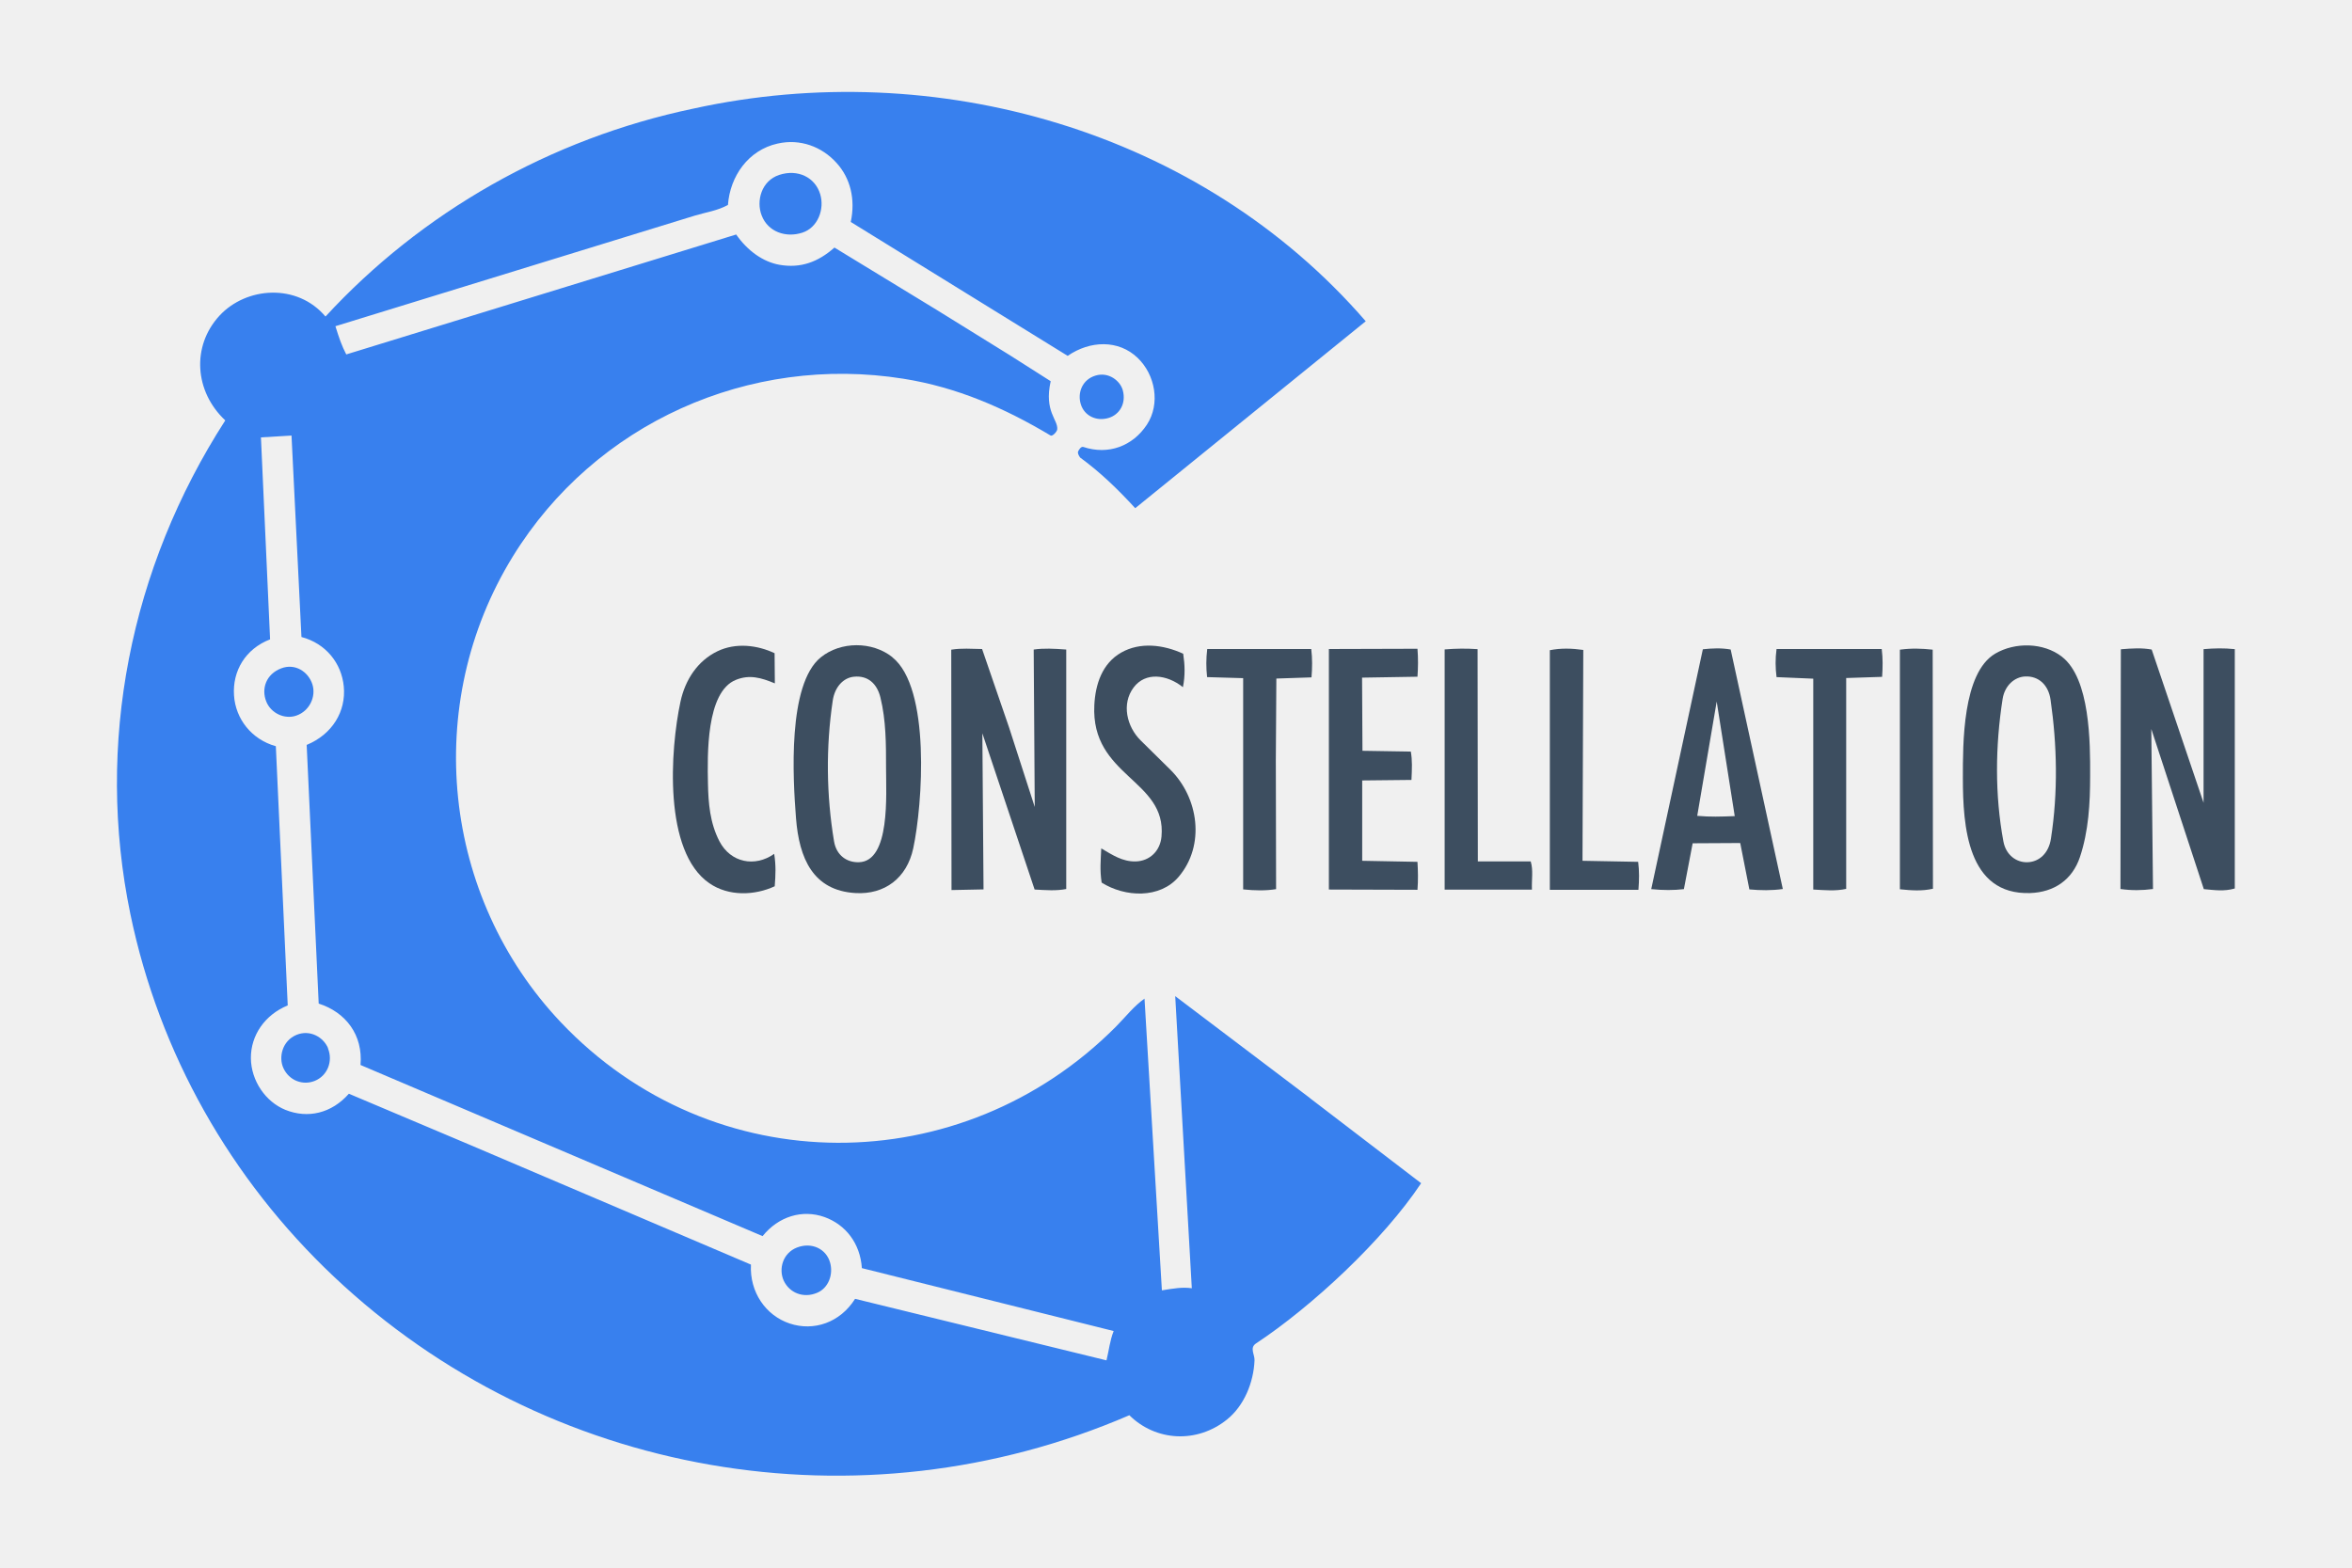
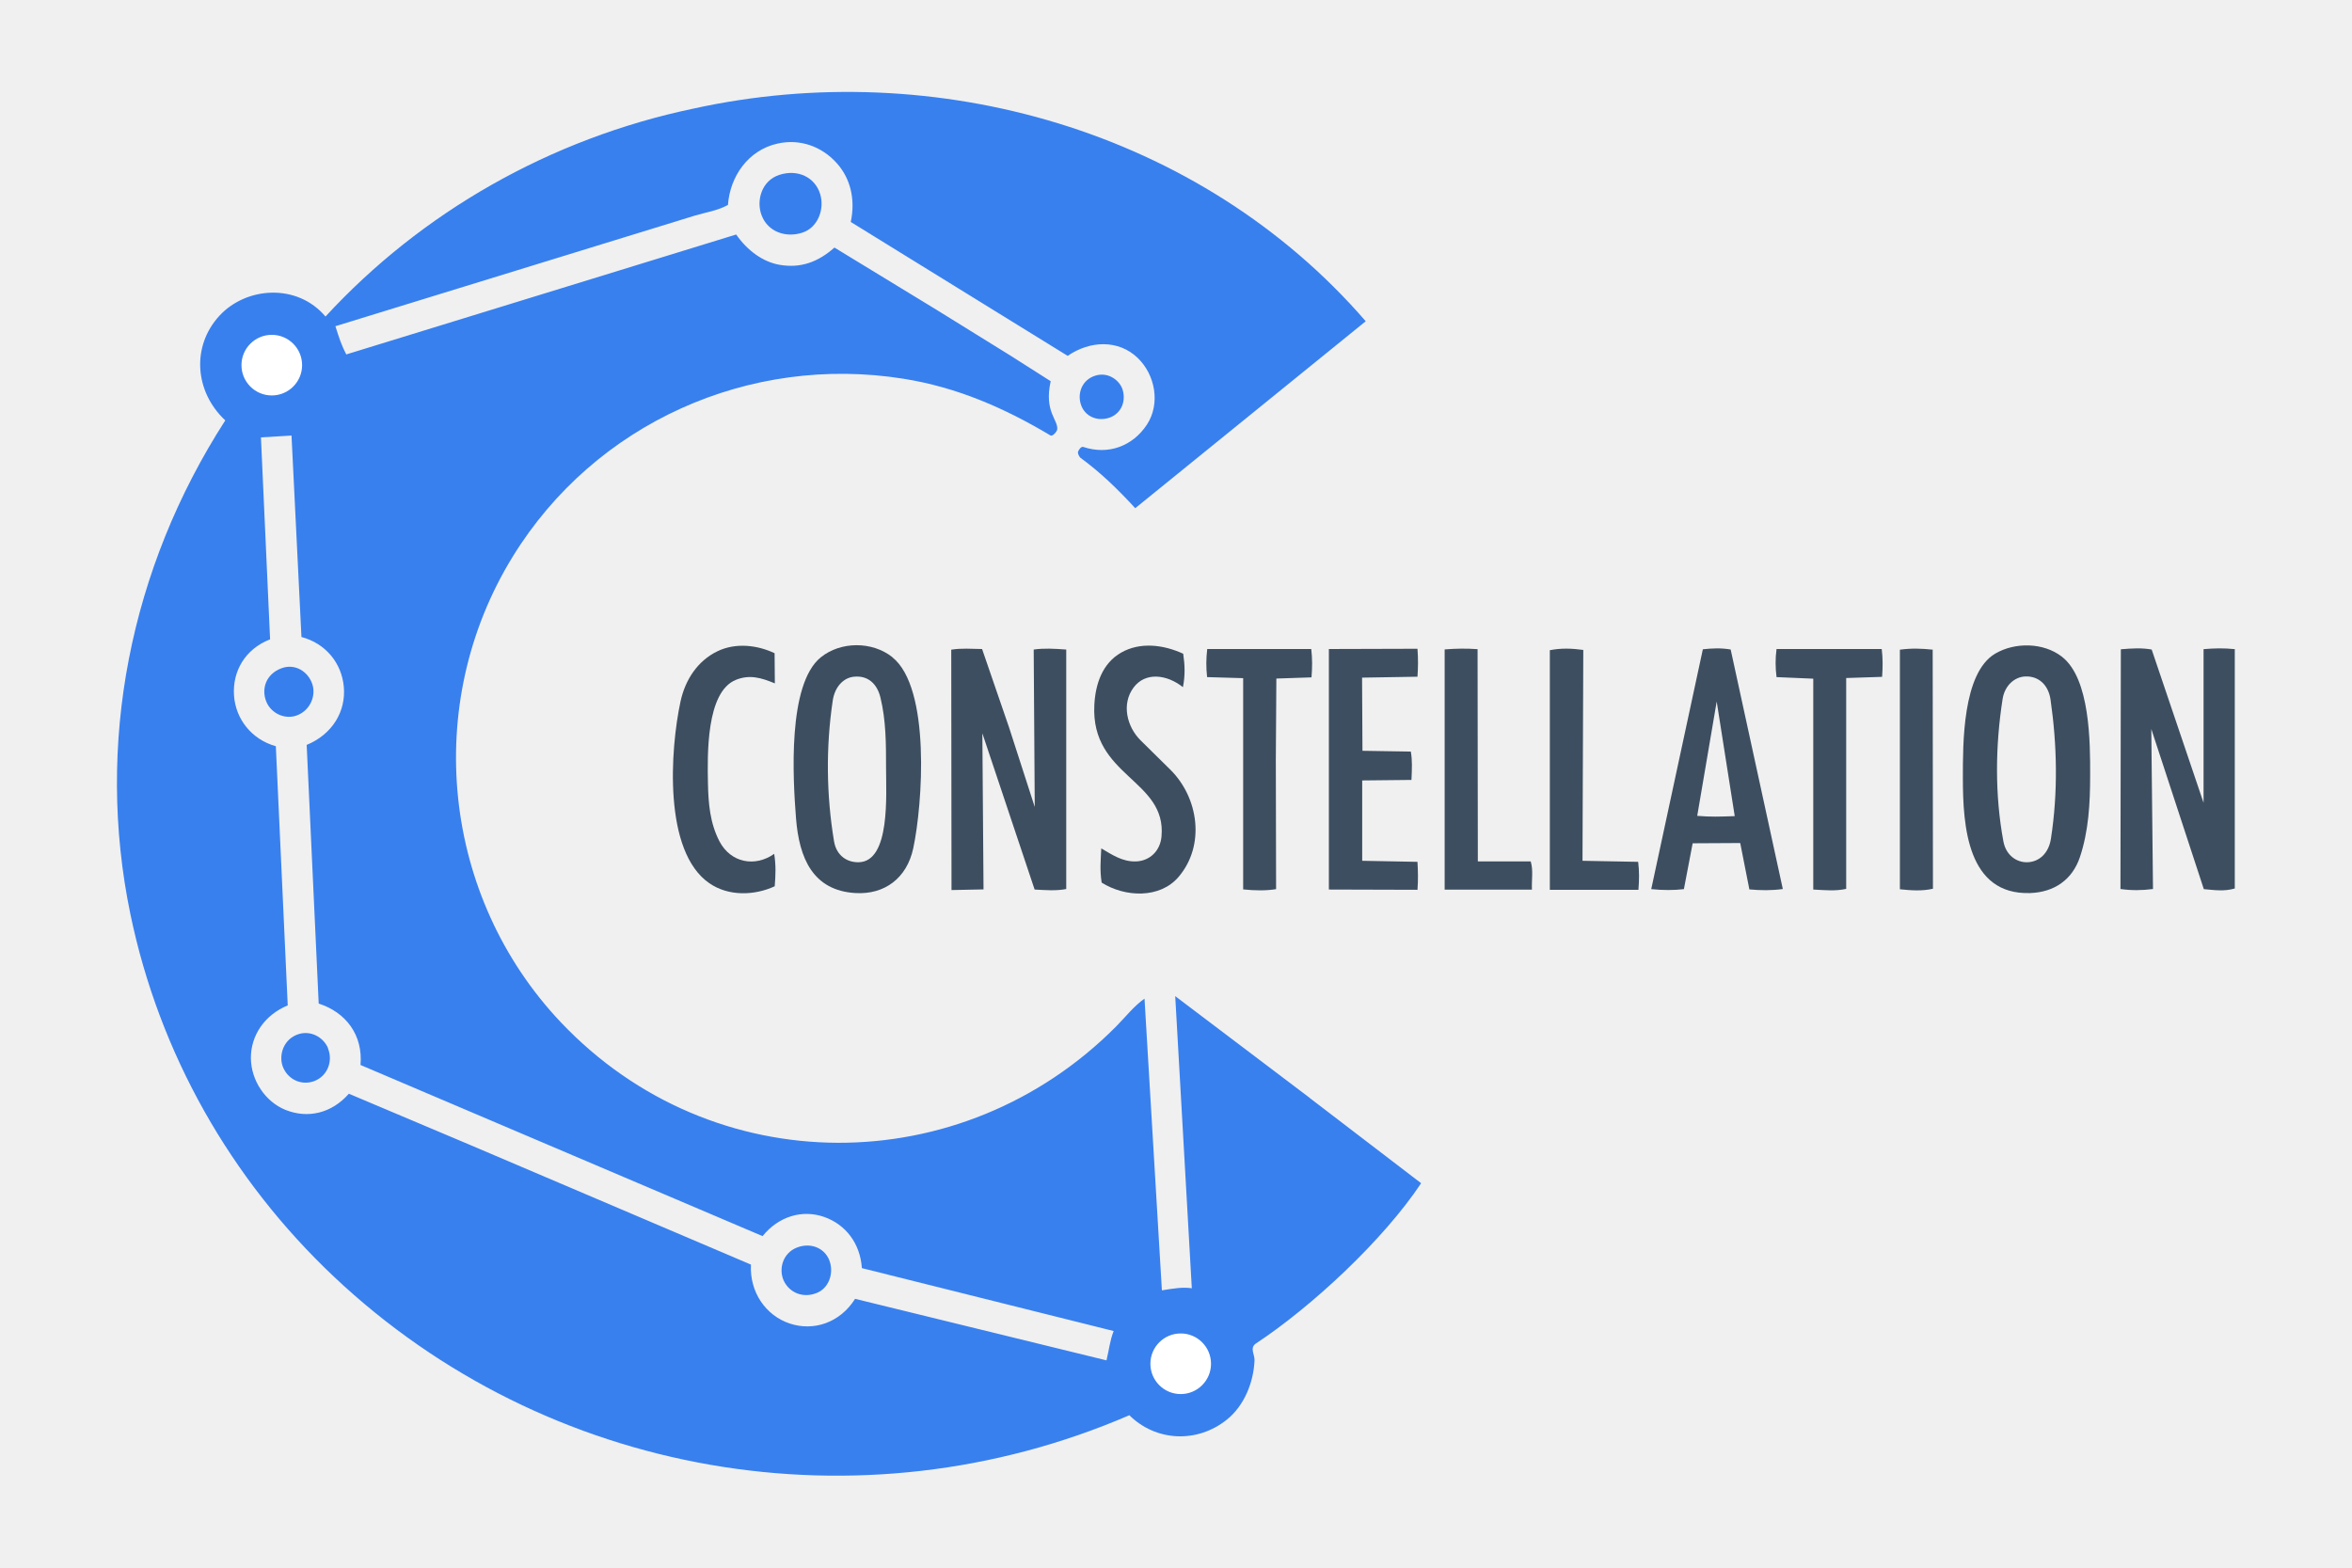
<svg xmlns="http://www.w3.org/2000/svg" id="Layer_1" version="1.1" viewBox="0 0 180 120">
  <defs>
    <style>
      .st0 {
        fill: #377fed;
      }

      .st1 {
        fill: #3880ee;
      }

      .st2 {
+         fill: #fff;
+         stroke: #3880ee;
+         stroke-miterlimit: 10;
+         stroke-width: 3px;
+       }
+ 
+       .st3 {
        fill: #3d4e60;
      }
    </style>
  </defs>
-   <path class="st2" d="M171.03,49.71v18.3c-.84.24-1.55.12-2.37.05l-4.02-12.26.13,12.25c-.85.11-1.62.12-2.49,0l.03-18.35c.85-.07,1.59-.12,2.36.02l3.97,11.73v-11.76c.83-.07,1.53-.09,2.4,0h0Z" />
-   <path class="st2" d="M157.8,50.27c2.16,1.67,2.17,6.58,2.16,9.1,0,2.14-.12,4.25-.78,6.23-.58,1.74-1.97,2.7-3.82,2.76-4.8.15-5.14-5.13-5.14-8.8,0-2.6-.04-8.05,2.48-9.53,1.52-.89,3.69-.85,5.09.23h.01ZM156.96,64.19c.55-3.56.47-7.16-.03-10.63-.16-1.13-.91-1.82-1.93-1.78-.82.03-1.58.69-1.74,1.73-.56,3.59-.6,7.33.06,10.89.19,1.04.99,1.64,1.87,1.6.87-.04,1.6-.68,1.77-1.81Z" />
-   <path class="st2" d="M147.91,49.71l.02,18.32c-.86.19-1.63.13-2.53.04v-18.34c.91-.12,1.66-.09,2.52,0h-.01Z" />
-   <path class="st2" d="M144.01,49.68c.09.75.08,1.39.03,2.13l-2.75.09v16.14c-.83.18-1.59.1-2.52.05v-16.14l-2.81-.12c-.09-.73-.1-1.39,0-2.15h8.04Z" />
-   <path class="st2" d="M132.45,49.72l3.99,18.33c-.85.12-1.7.11-2.56.03l-.7-3.55-3.64.02-.67,3.51c-.8.09-1.56.09-2.5,0l3.95-18.36c.76-.08,1.38-.11,2.15.02h-.02ZM132.76,62.47l-1.38-8.77-1.49,8.75c1,.09,1.79.06,2.87.02h0Z" />
-   <path class="st2" d="M125.37,65.97c.09.73.08,1.38.02,2.14h-6.78v-18.34c.87-.17,1.67-.14,2.56-.02l-.06,16.14,4.27.08h0Z" />
-   <path class="st2" d="M117.15,65.95c.2.67.06,1.35.09,2.15h-6.68v-18.39c.9-.07,1.64-.08,2.52-.02l.02,16.25h4.05Z" />
-   <path class="st1" d="M100.24,84.05l8.52,6.52c-2.89,4.35-8.36,9.44-12.63,12.26-.52.34-.1.84-.12,1.3-.07,1.7-.8,3.48-2.11,4.53-2.28,1.84-5.44,1.68-7.47-.33-20.62,8.9-44.61,4.75-60.88-10.61-7.9-7.46-13.36-17.09-15.57-27.74-2.7-13.03-.03-26.48,7.26-37.8-2.35-2.2-2.6-5.68-.44-8.02,2.06-2.22,5.95-2.49,8.11.07,7.33-7.96,17.18-13.62,28.17-15.92,18.48-4.06,38.78,1.65,51.44,16.28l-17.64,14.31c-1.33-1.45-2.66-2.74-4.22-3.88-.12-.17-.2-.35-.15-.46.04-.1.21-.4.39-.35,1.94.65,3.8-.08,4.87-1.7,1.05-1.6.65-3.82-.71-5.12-1.46-1.4-3.64-1.33-5.35-.15l-16.6-10.25c.37-1.74-.03-3.35-1.08-4.51-1.13-1.26-2.8-1.88-4.52-1.49-2.23.49-3.64,2.49-3.8,4.7-.84.45-1.62.54-2.52.81l-27.52,8.47c.28.9.48,1.49.83,2.16l29.84-9.18c.87,1.25,2.06,2.1,3.32,2.32,1.61.28,2.95-.21,4.2-1.32l7.84,4.78,5.63,3.49,3.08,1.96c-.52,2.34.58,2.94.5,3.69-.02.17-.36.56-.52.46-3.51-2.1-7.16-3.69-11.25-4.34-11.79-1.88-23.6,3.39-29.89,13.6-6.99,11.34-5.41,26.07,3.67,35.66,11.63,12.28,30.68,12.21,42.49.33.76-.77,1.35-1.55,2.18-2.14l1.33,22.33c.95-.15,1.54-.26,2.29-.16l-1.27-22.36,10.31,7.8h0ZM85.21,101.88l-19.25-4.81c-.13-1.91-1.25-3.33-2.86-3.91-1.69-.6-3.51-.06-4.74,1.46l-30.77-13.1c.2-2.3-1.13-4.04-3.2-4.7l-.92-19.8c1.96-.81,3.02-2.56,2.84-4.47-.17-1.79-1.38-3.3-3.24-3.79l-.76-15.42-2.34.14.7,15.46c-1.89.73-2.89,2.42-2.76,4.3.12,1.78,1.33,3.36,3.2,3.88l.91,19.84c-1.75.72-2.83,2.28-2.82,4.04.02,1.75,1.14,3.34,2.63,3.95,1.73.7,3.55.27,4.87-1.23l9.23,3.9,21.54,9.18c-.11,2.1,1.13,3.9,2.97,4.51,1.83.61,3.85-.06,5-1.89l19.24,4.71c.2-.82.25-1.47.55-2.25h-.02Z" />
-   <path class="st2" d="M108.48,65.97c.04.7.06,1.4,0,2.14l-6.78-.02v-18.41l6.78-.02c.06.75.05,1.43,0,2.14l-4.24.07.03,5.6,3.7.06c.12.67.09,1.31.05,2.17l-3.77.04v6.15s4.23.08,4.23.08Z" />
-   <path class="st2" d="M100.35,49.68c.09.72.08,1.45.02,2.17l-2.69.09-.04,6.25.02,9.87c-.8.13-1.63.11-2.52.02v-16.17l-2.76-.08c-.08-.75-.08-1.38.01-2.15h7.96Z" />
-   <path class="st2" d="M90.55,50.03c.13.87.16,1.67-.02,2.57-1.23-.98-2.87-1.18-3.77.02-.95,1.26-.52,3.01.53,4.05l2.27,2.24c2.17,2.14,2.7,5.79.64,8.21-1.43,1.68-4.09,1.57-5.89.44-.15-.98-.07-1.69-.03-2.62.88.52,1.63,1.02,2.63,1,1.09-.03,1.88-.81,1.98-1.9.41-4.38-5.42-4.58-5.14-10.07.08-1.59.6-3.19,2.06-4.02,1.45-.82,3.21-.61,4.74.09h0Z" />
+   <path class="st3" d="M171.03,49.71v18.3c-.84.24-1.55.12-2.37.05l-4.02-12.26.13,12.25c-.85.11-1.62.12-2.49,0l.03-18.35c.85-.07,1.59-.12,2.36.02l3.97,11.73v-11.76c.83-.07,1.53-.09,2.4,0h0v.02Z" />
+   <path class="st3" d="M157.8,50.27c2.16,1.67,2.17,6.58,2.16,9.1,0,2.14-.12,4.25-.78,6.23-.58,1.74-1.97,2.7-3.82,2.76-4.8.15-5.14-5.13-5.14-8.8,0-2.6-.04-8.05,2.48-9.53,1.52-.89,3.69-.85,5.09.23h.01ZM156.96,64.19c.55-3.56.47-7.16-.03-10.63-.16-1.13-.91-1.82-1.93-1.78-.82.03-1.58.69-1.74,1.73-.56,3.59-.6,7.33.06,10.89.19,1.04.99,1.64,1.87,1.6.87-.04,1.6-.68,1.77-1.81Z" />
+   <path class="st3" d="M147.91,49.71l.02,18.32c-.86.19-1.63.13-2.53.04v-18.34c.91-.12,1.66-.09,2.52,0h0v-.02Z" />
+   <path class="st3" d="M144.01,49.68c.09.75.08,1.39.03,2.13l-2.75.09v16.14c-.83.18-1.59.1-2.52.05v-16.14l-2.81-.12c-.09-.73-.1-1.39,0-2.15h8.05Z" />
+   <path class="st3" d="M132.45,49.72l3.99,18.33c-.85.12-1.7.11-2.56.03l-.7-3.55-3.64.02-.67,3.51c-.8.09-1.56.09-2.5,0l3.95-18.36c.76-.08,1.38-.11,2.15.02,0,0-.02,0-.02,0ZM132.76,62.47l-1.38-8.77-1.49,8.75c1,.09,1.79.06,2.87.02h0Z" />
+   <path class="st3" d="M125.37,65.97c.09.73.08,1.38.02,2.14h-6.78v-18.34c.87-.17,1.67-.14,2.56-.02l-.06,16.14,4.27.08h0Z" />
+   <path class="st3" d="M117.15,65.95c.2.67.06,1.35.09,2.15h-6.68v-18.39c.9-.07,1.64-.08,2.52-.02l.02,16.25h4.05Z" />
+   <path class="st1" d="M100.24,84.05l8.52,6.52c-2.89,4.35-8.36,9.44-12.63,12.26-.52.34-.1.84-.12,1.3-.07,1.7-.8,3.48-2.11,4.53-2.28,1.84-5.44,1.68-7.47-.33-20.62,8.9-44.61,4.75-60.88-10.61-7.9-7.46-13.36-17.09-15.57-27.74-2.7-13.03-.03-26.48,7.26-37.8-2.35-2.2-2.6-5.68-.44-8.02,2.06-2.22,5.95-2.49,8.11.07,7.33-7.96,17.18-13.62,28.17-15.92,18.48-4.06,38.78,1.65,51.44,16.28l-17.64,14.31c-1.33-1.45-2.66-2.74-4.22-3.88-.12-.17-.2-.35-.15-.46.04-.1.21-.4.39-.35,1.94.65,3.8-.08,4.87-1.7,1.05-1.6.65-3.82-.71-5.12-1.46-1.4-3.64-1.33-5.35-.15l-16.6-10.25c.37-1.74-.03-3.35-1.08-4.51-1.13-1.26-2.8-1.88-4.52-1.49-2.23.49-3.64,2.49-3.8,4.7-.84.45-1.62.54-2.52.81l-27.52,8.47c.28.9.48,1.49.83,2.16l29.84-9.18c.87,1.25,2.06,2.1,3.32,2.32,1.61.28,2.95-.21,4.2-1.32l7.84,4.78,5.63,3.49,3.08,1.96c-.52,2.34.58,2.94.5,3.69-.02.17-.36.56-.52.46-3.51-2.1-7.16-3.69-11.25-4.34-11.79-1.88-23.6,3.39-29.89,13.6-6.99,11.34-5.41,26.07,3.67,35.66,11.63,12.28,30.68,12.21,42.49.33.76-.77,1.35-1.55,2.18-2.14l1.33,22.33c.95-.15,1.54-.26,2.29-.16l-1.27-22.36,10.31,7.8h0ZM85.21,101.88l-19.25-4.81c-.13-1.91-1.25-3.33-2.86-3.91-1.69-.6-3.51-.06-4.74,1.46l-30.77-13.1c.2-2.3-1.13-4.04-3.2-4.7l-.92-19.8c1.96-.81,3.02-2.56,2.84-4.47-.17-1.79-1.38-3.3-3.24-3.79l-.76-15.42-2.34.14.7,15.46c-1.89.73-2.89,2.42-2.76,4.3.12,1.78,1.33,3.36,3.2,3.88l.91,19.84c-1.75.72-2.83,2.28-2.82,4.04.02,1.75,1.14,3.34,2.63,3.95,1.73.7,3.55.27,4.87-1.23l9.23,3.9,21.54,9.18c-.11,2.1,1.13,3.9,2.97,4.51,1.83.61,3.85-.06,5-1.89l19.24,4.71c.2-.82.25-1.47.55-2.25,0,0-.02,0-.02,0Z" />
+   <path class="st3" d="M108.48,65.97c.04.7.06,1.4,0,2.14l-6.78-.02v-18.41l6.78-.02c.06.75.05,1.43,0,2.14l-4.24.07.03,5.6,3.7.06c.12.67.09,1.31.05,2.17l-3.77.04v6.15s4.23.08,4.23.08Z" />
+   <path class="st3" d="M100.35,49.68c.09.72.08,1.45.02,2.17l-2.69.09-.04,6.25.02,9.87c-.8.13-1.63.11-2.52.02v-16.17l-2.76-.08c-.08-.75-.08-1.38.01-2.15,0,0,7.96,0,7.96,0Z" />
+   <path class="st3" d="M90.55,50.03c.13.87.16,1.67-.02,2.57-1.23-.98-2.87-1.18-3.77.02-.95,1.26-.52,3.01.53,4.05l2.27,2.24c2.17,2.14,2.7,5.79.64,8.21-1.43,1.68-4.09,1.57-5.89.44-.15-.98-.07-1.69-.03-2.62.88.52,1.63,1.02,2.63,1,1.09-.03,1.88-.81,1.98-1.9.41-4.38-5.42-4.58-5.14-10.07.08-1.59.6-3.19,2.06-4.02,1.45-.82,3.21-.61,4.74.09h0Z" />
  <path class="st0" d="M85.93,29.88c.27,1.02-.26,1.86-1.08,2.11-.95.29-1.86-.17-2.13-1.03-.28-.87.09-1.9,1.12-2.21,1.01-.31,1.9.41,2.09,1.13Z" />
-   <path class="st2" d="M81.6,49.7v18.35c-.77.15-1.53.09-2.42.04l-4-11.96.09,11.95-2.45.05-.02-18.4c.82-.13,1.51-.06,2.36-.05l2.06,5.99,1.97,6.1-.08-12.05c.78-.11,1.54-.07,2.49,0h0Z" />
-   <path class="st2" d="M68.29,50.31c2.95,2.34,2.32,11.27,1.6,14.63-.49,2.28-2.19,3.55-4.42,3.42-3.26-.19-4.31-2.67-4.55-5.72-.24-3.06-.66-10.24,1.89-12.32,1.53-1.24,3.94-1.24,5.48-.02h0ZM65.74,66c2.41-.08,2.07-5.19,2.07-7.21,0-1.85,0-3.64-.43-5.4-.26-1.06-.96-1.7-2.03-1.59-.82.08-1.47.8-1.62,1.83-.53,3.55-.49,7.24.1,10.77.18,1.07.97,1.63,1.91,1.6Z" />
+   <path class="st3" d="M81.6,49.7v18.35c-.77.15-1.53.09-2.42.04l-4-11.96.09,11.95-2.45.05-.02-18.4c.82-.13,1.51-.06,2.36-.05l2.06,5.99,1.97,6.1-.08-12.05c.78-.11,1.54-.07,2.49,0h0v-.02Z" />
+   <path class="st3" d="M68.29,50.31c2.95,2.34,2.32,11.27,1.6,14.63-.49,2.28-2.19,3.55-4.42,3.42-3.26-.19-4.31-2.67-4.55-5.72-.24-3.06-.66-10.24,1.89-12.32,1.53-1.24,3.94-1.24,5.48-.02h0ZM65.74,66c2.41-.08,2.07-5.19,2.07-7.21,0-1.85,0-3.64-.43-5.4-.26-1.06-.96-1.7-2.03-1.59-.82.08-1.47.8-1.62,1.83-.53,3.55-.49,7.24.1,10.77.18,1.07.97,1.63,1.91,1.6Z" />
  <path class="st0" d="M63.52,96.62c.28.94-.13,1.99-.99,2.34-1.04.44-2.11.01-2.55-.93-.41-.9-.07-2.12,1.02-2.54,1.13-.43,2.22.11,2.52,1.13Z" />
  <path class="st0" d="M62.77,14.86c.35,1.15-.18,2.57-1.37,2.95-1.26.41-2.63-.06-3.11-1.32-.43-1.11-.02-2.65,1.34-3.1,1.42-.47,2.75.18,3.14,1.47Z" />
-   <path class="st2" d="M59.25,65.36c.14.9.11,1.59.04,2.48-1.53.71-3.52.79-5-.23-3.54-2.43-3-10.24-2.21-13.91.36-1.67,1.31-3.12,2.83-3.85,1.39-.67,3.04-.48,4.37.15l.02,2.31c-1.06-.44-1.94-.69-2.98-.27-2.3.92-2.18,5.81-2.14,7.92.03,1.52.15,3.03.88,4.44.86,1.64,2.71,2,4.19.96Z" />
+   <path class="st3" d="M59.25,65.36c.14.9.11,1.59.04,2.48-1.53.71-3.52.79-5-.23-3.54-2.43-3-10.24-2.21-13.91.36-1.67,1.31-3.12,2.83-3.85,1.39-.67,3.04-.48,4.37.15l.02,2.31c-1.06-.44-1.94-.69-2.98-.27-2.3.92-2.18,5.81-2.14,7.92.03,1.52.15,3.03.88,4.44.86,1.64,2.71,2,4.19.96Z" />
  <path class="st0" d="M25.1,80.25c.4.98-.04,2.1-1.02,2.49-.9.36-1.95-.02-2.39-.98-.38-.82-.1-2.08.99-2.54,1.05-.44,2.08.18,2.43,1.02h-.01Z" />
  <path class="st0" d="M23.91,52.39c.29.92-.21,2.04-1.24,2.39-.88.3-1.94-.17-2.3-1.1-.37-.94-.03-2.07,1.15-2.52,1.07-.41,2.08.26,2.39,1.23Z" />
+   <circle class="st2" cx="90.36" cy="104.39" r="3.82" />
+   <circle class="st2" cx="20.8" cy="27.95" r="3.82" />
</svg>
